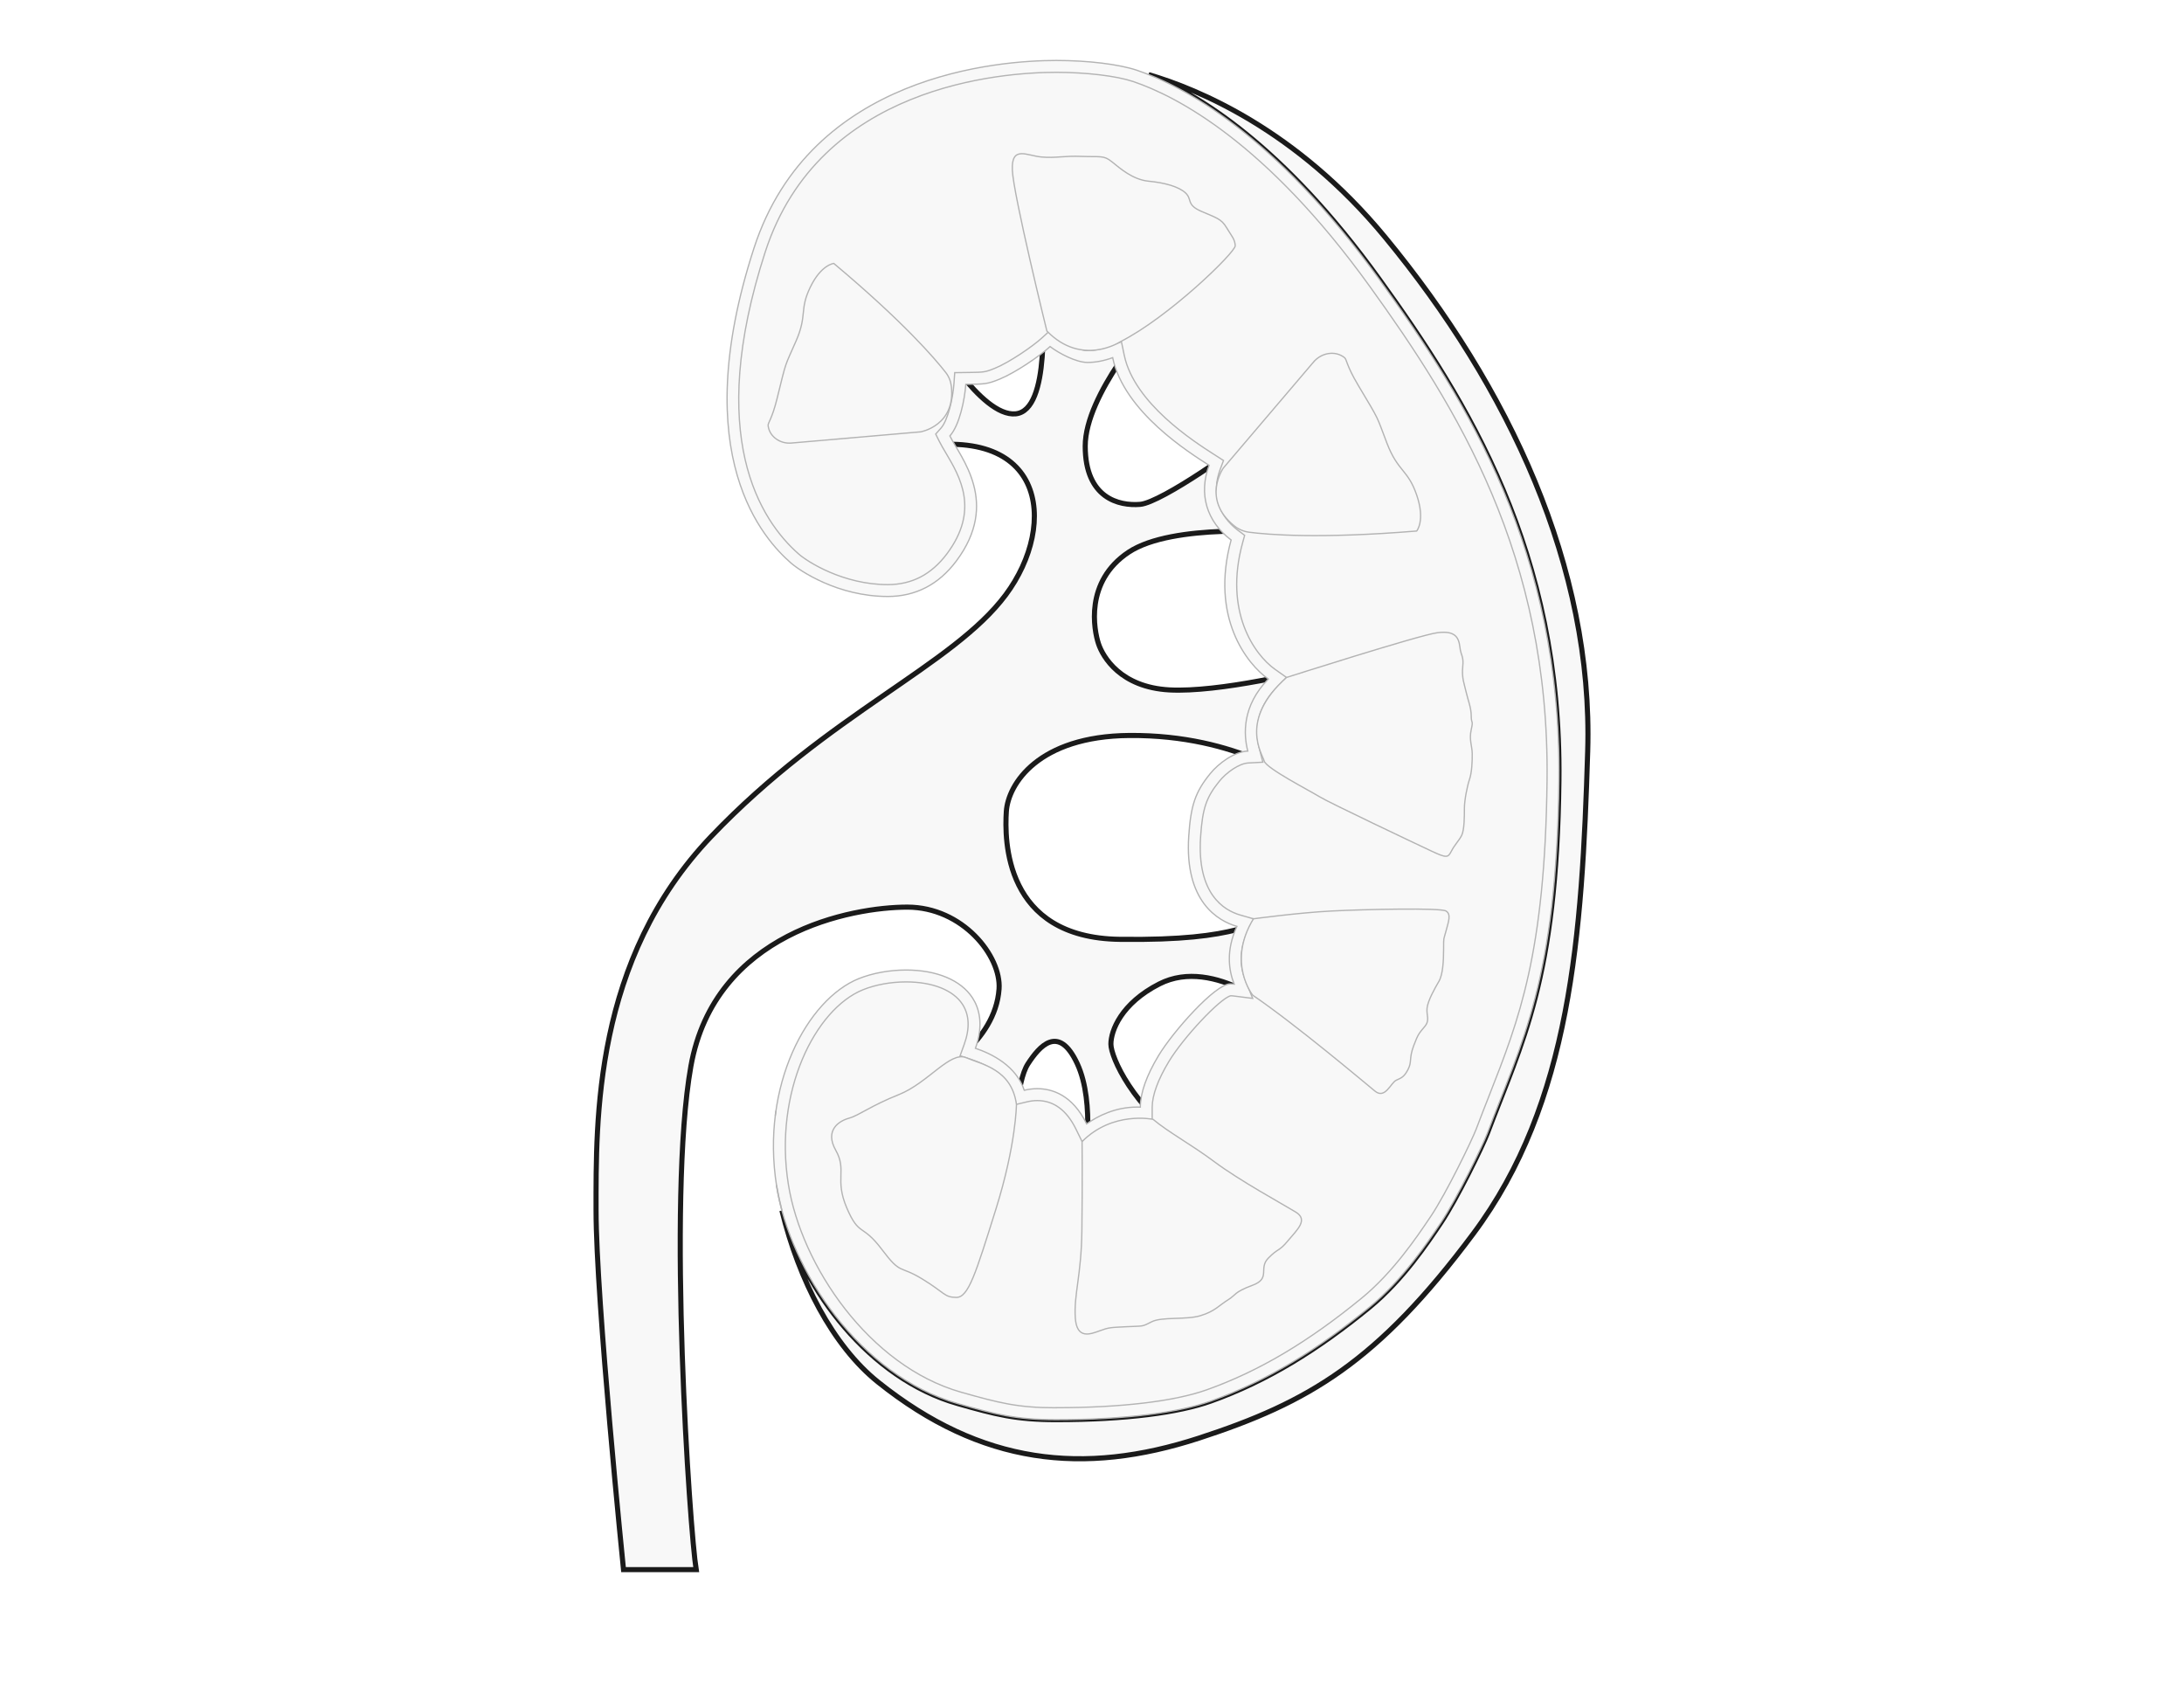
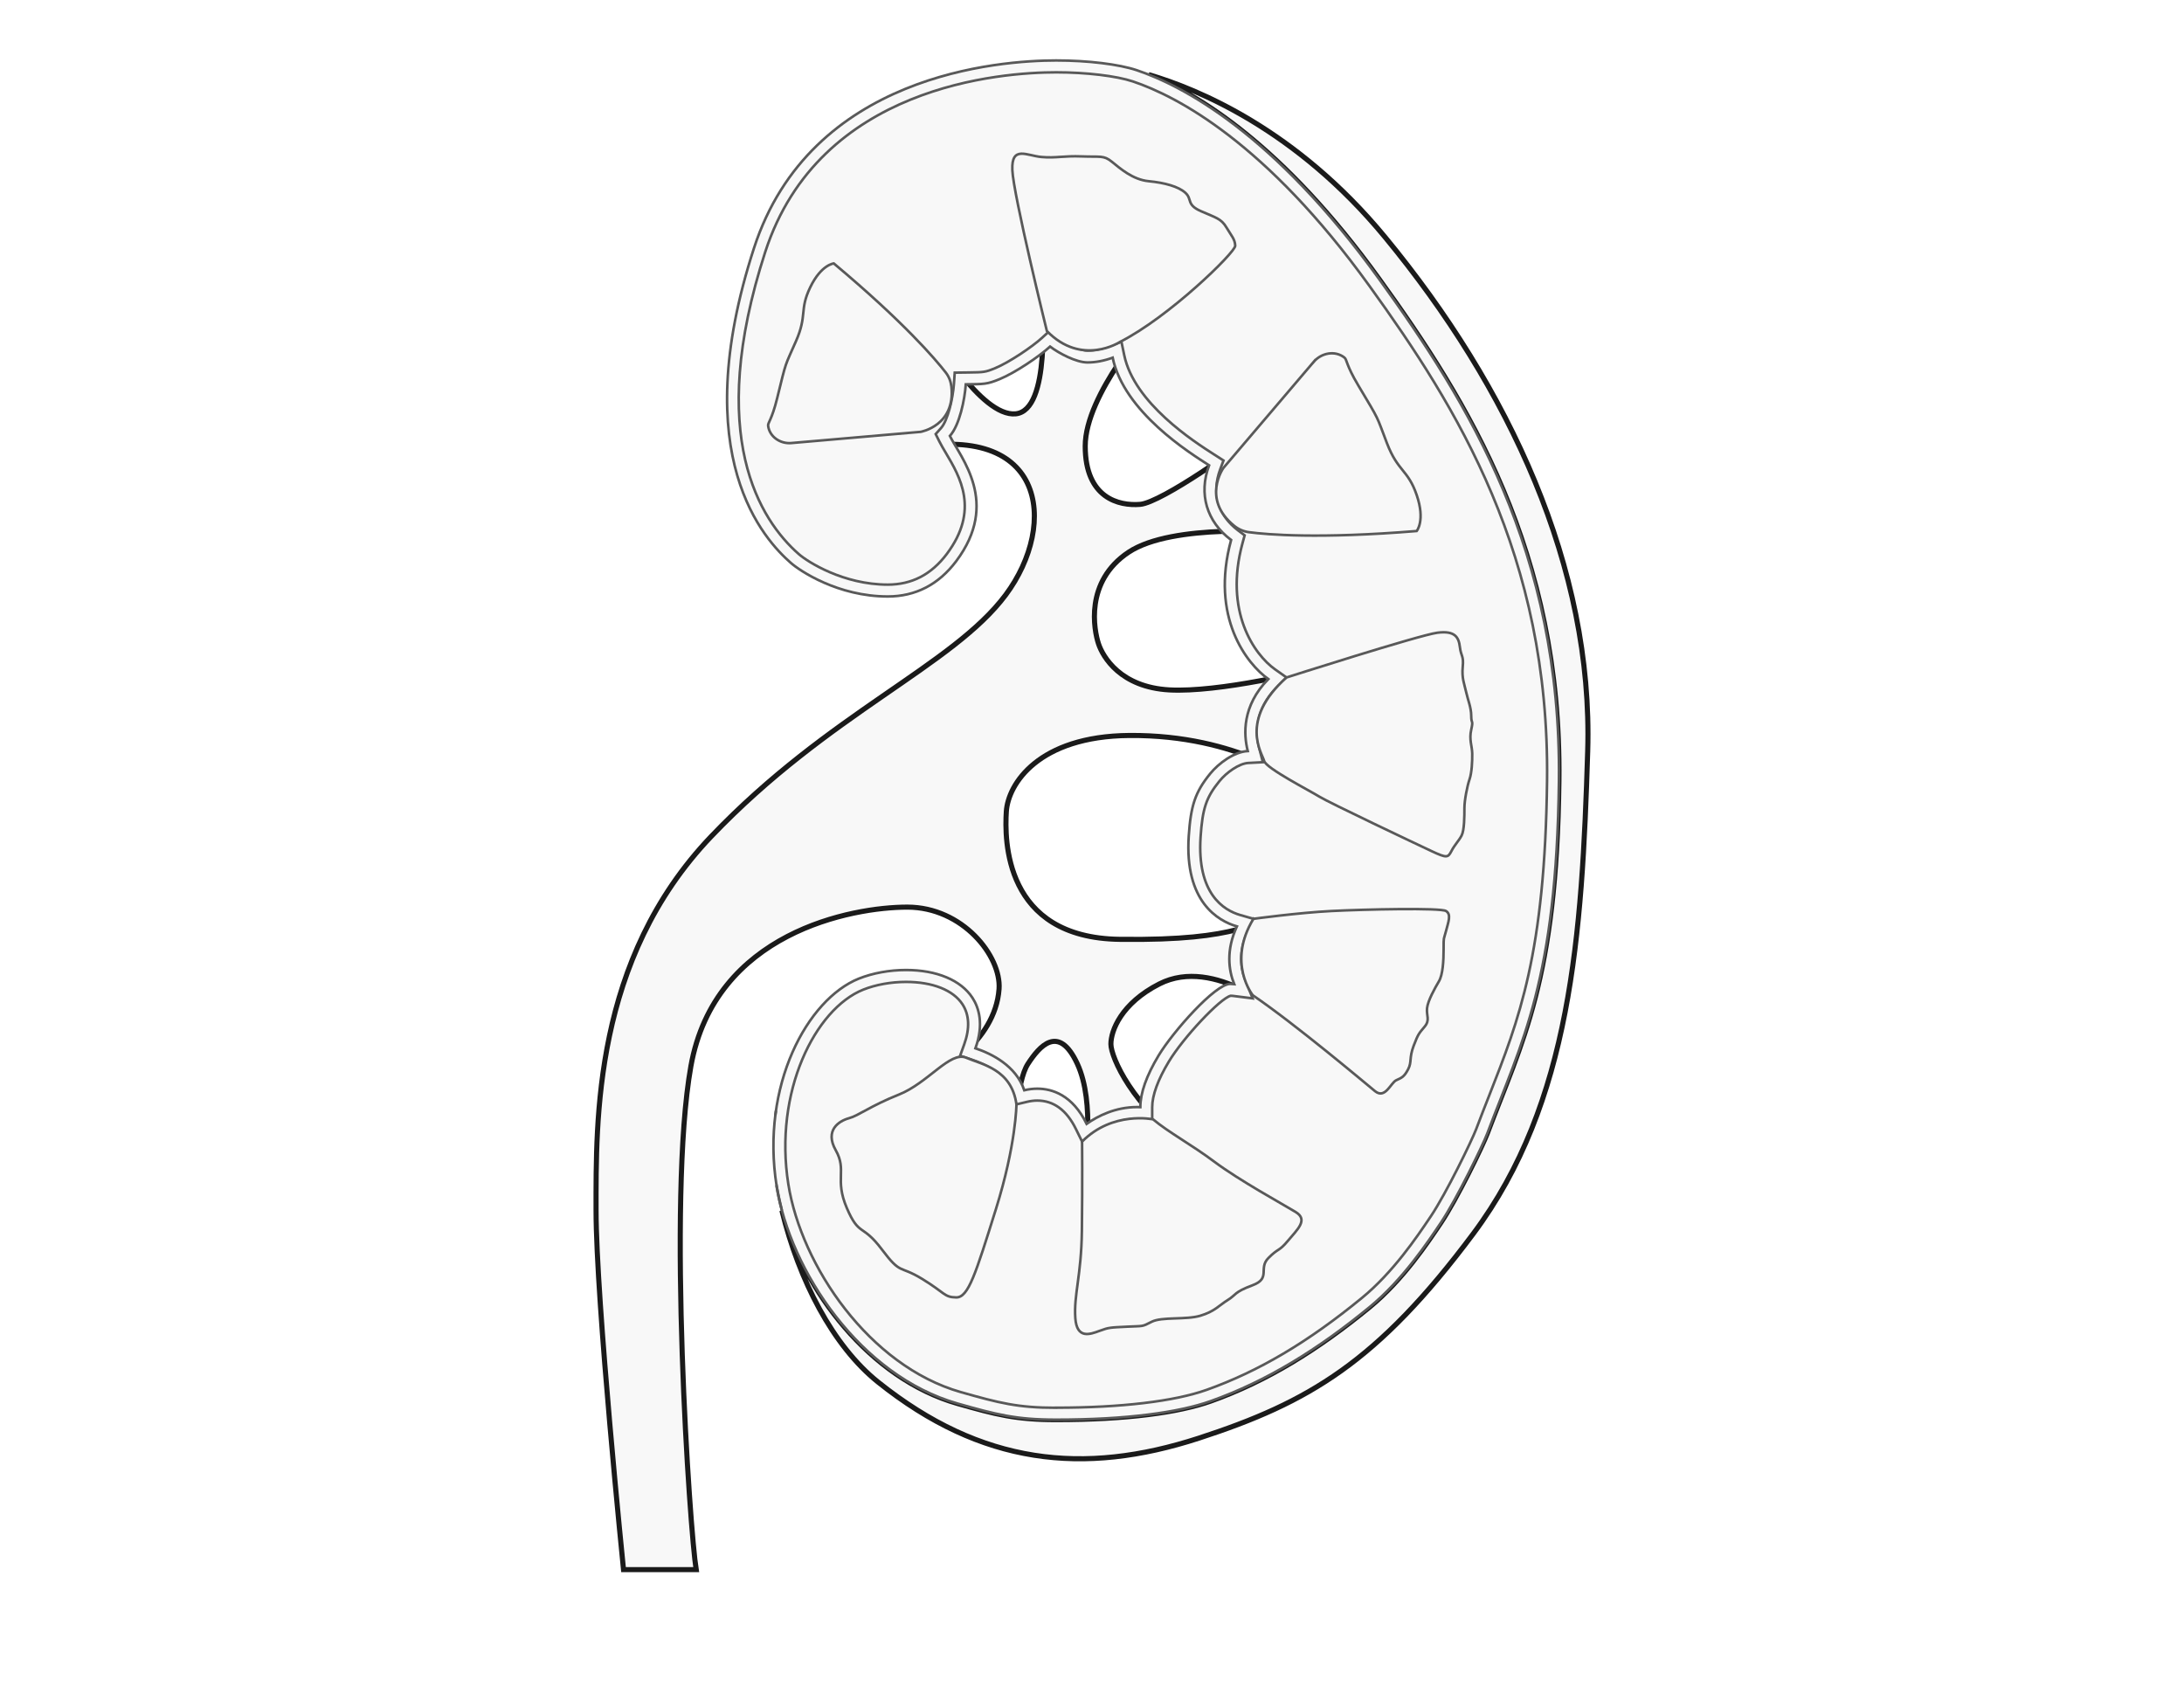
<svg xmlns="http://www.w3.org/2000/svg" id="LK" viewBox="0 0 855.71 663.54">
  <defs>
    <style>
      /* Simplified minimal style (PI request): interior compartments are no
         longer color-differentiated -- all near-white. Only the true outer
         silhouette (capsule ring cls-7 + pelvis/ureter cls-3, the two shapes
         whose own boundary reaches the actual kidney/ureter outline, per
         pixel-footprint analysis against the rendered raster) keeps a bold
         dark outline; purely internal divisions (pyramids cls-1/cls-2, the
         two-tone body fill cls-5/cls-6, fine line paths cls-4) get a thin,
         light-gray line instead. */
      .cls-1, .cls-2, .cls-4, .cls-5, .cls-6 {
        fill: #f8f8f8;
-         stroke: #b3b3b3;
-         stroke-width: .5px;
+         stroke: #595959;
+         stroke-width: 1px;
        stroke-miterlimit: 10;
      }

      .cls-3, .cls-7 {
        fill: #f8f8f8;
        stroke: #1a1a1a;
        stroke-width: 2px;
        stroke-miterlimit: 10;
      }
    </style>
  </defs>
  <path class="cls-3" d="M365.29,130.14s18.99,33.38,32.68,31.99c13.69-1.39,10.61-41.17,9.92-49.52,0,0,20.64,17.63,43.28,12.94,0,0-25.97,28.86-25.97,49.24s13.19,23.51,21.53,22.81c8.33-.7,40.76-23.46,44.73-28.06,0,0-10.56,24.84,11.02,39.15,0,0-42.91-3.87-60.27,7.65-17.36,11.52-13.54,30.65-11.81,35.87,1.74,5.22,8.68,17.04,27.78,18.09,19.1,1.04,54.13-7.15,62.36-9.92,0,0-14.77,22.63-10.88,46.82,0,0-24-19.39-67.2-19.05-35.58.28-47.48,19.01-48.17,29.79-.69,10.78-1.04,49.48,44.44,50.08,49.15.65,50.48-7.68,67.11-8.94,0,0-15.76,17.3-3.41,39,0,0-26.43-23.67-48.18-12.59-14.97,7.63-18.99,18.36-18.99,23.57s8.73,24.76,30.13,39.48c0,0-22.51-10.33-40.6,9.16,0,0,4.57-25.34-2.72-40.99-7.29-15.65-14.83-6.82-19.34.14s-5.03,27.25-5.84,33.39c0,0,1.45-18.95-30.52-29.36,0,0,23.58-12.14,25.07-33.41.9-12.91-14.32-32.07-35.94-32.07s-75.43,9.84-84.81,62.36c-9.37,52.52-.35,182.6,2.08,197.2h-28.47s-10.76-105.56-10.76-140.77-1.04-98.17,45.14-146.51c46.18-48.34,94.59-66.78,115.35-94.6,20.76-27.82,16.13-70.04-42.54-56.37,0,0,22.13-22.23,13.8-46.57Z" />
  <path class="cls-7" d="M542.64,92.86c-34.76-42.13-73.44-58.01-92.61-63.62,18.92,7.5,52.35,27.43,90.35,80.15,34.62,48.02,71.46,106.77,70.42,196.52-.91,78.31-14.51,102.11-28.07,138.14-1.76,4.68-11.95,25.7-18.27,35.1-4.94,7.36-14.79,22.26-27.94,33.03-20.11,16.48-40.09,28.9-62.17,36.75-12.51,4.45-33.01,7.27-60.57,7.27-15.79,0-23.55-2.04-38.59-6.32-34.56-9.84-60.36-44.48-68.83-75.62,6.68,27.3,19.93,53.02,37.7,67.24,40.45,32.36,80.43,36.67,125.7,21.94,43.04-14,69.94-29.78,107.45-80.04,38.36-51.4,42.66-116.94,44.86-189.02,2.21-72.08-30.89-142.68-79.43-201.52Z" />
  <path class="cls-5" d="M610.8,305.91c-.92,78.3-14.51,102.1-28.06,138.14-1.77,4.68-11.95,25.7-18.27,35.11-4.96,7.35-14.8,22.25-27.95,33.02-20.1,16.48-40.09,28.9-62.17,36.76-12.51,4.45-33.02,7.27-60.58,7.27-15.77,0-23.53-2.05-38.58-6.32-38.14-10.86-65.62-51.96-70.9-85.18-6.29-39.52,12.1-73.21,32.18-81.29,5.43-2.17,12.01-3.38,18.53-3.38,12.01,0,21.5,3.97,26.01,10.88,2.46,3.79,4.6,10.24,1.17,19.79,6.25,2.08,15.92,6.79,19.14,16.44,1.72-.41,3.43-.62,5.1-.62,5.79,0,13.77,2.43,19.33,13.79,4.48-3.15,11.31-6.58,19.76-6.58.43,0,.85.02,1.28.03,0-5.55,2.41-12.36,7.17-20.25,5.53-9.21,22.16-28.05,28.06-28.05.51,0,1.02.02,1.54.08-2.15-5.4-3.27-13.21,1.07-22.6-7.4-2.13-20.58-9.7-18.87-35.37.8-11.92,2.49-17.22,8.42-24.49,3.23-3.99,9.35-8.55,14.71-8.83-1.67-6.52-2.28-17.68,8.04-28.21-8.26-5.84-22.88-24.08-14.57-54.49-9.62-7.24-12.8-18.05-8.63-29.25-7.48-4.81-33.33-20.86-37.78-42.18-3.4,1.25-6.71,1.87-9.85,1.87-4.53,0-11.29-3.64-14.67-6.22-4.27,3.91-13.67,10.24-19.68,12.72-5.02,2.08-6.15,1.99-13.34,2.08-.43,6.01-2.45,15.97-6.24,20.22,4.28,8.63,19.71,26.08,2.49,49.04-3.46,4.6-7.43,8.06-11.92,10.37-4.48,2.31-9.45,3.48-14.9,3.48-19.6,0-34.51-10.09-37.99-13.16-10.06-8.83-41.06-41.31-14.44-123.3,22.16-68.24,96.26-73.54,118.43-73.54,12.46,0,24.55,1.48,31.56,3.82,17.74,5.97,53.67,24.54,94.98,81.86,34.63,48.02,71.47,106.76,70.42,196.52Z" />
  <path class="cls-6" d="M413.77,551.55c-15.02,0-22.29-1.88-37.32-6.14-35.81-10.2-62.48-49.41-67.57-81.43-5.77-36.24,10.51-68.68,29.32-76.24,4.92-1.96,10.89-3.04,16.79-3.04,10.41,0,18.48,3.2,22.12,8.77,2.69,4.15,2.93,9.43.68,15.68l-1.61,4.48,4.52,1.51c4.91,1.64,13.55,5.57,16.19,13.5l1.35,4.04,4.14-.99c1.38-.33,2.74-.5,4.03-.5,6.42,0,11.52,3.76,15.16,11.18l2.4,4.89,4.46-3.13c3.72-2.62,9.7-5.73,17.08-5.73.37,0,.73.01,1.1.03l4.83.18v-4.83c0-4.62,2.25-10.79,6.51-17.85,5.68-9.44,20.07-24.75,24.23-25.8.27,0,.54.01.81.04l7.81.98-2.91-7.31c-2.39-6-2.06-12.37.97-18.93l2.27-4.92-5.21-1.5c-6.43-1.85-17-8.29-15.52-30.59.76-11.21,2.21-15.5,7.38-21.86,2.72-3.36,7.7-6.94,11.34-7.12l5.68-.3-1.42-5.51c-1.56-6.07-1.63-15.13,6.86-23.8l3.82-3.9-4.46-3.15c-8.18-5.79-20.08-22.73-12.77-49.47l.83-3.05-2.52-1.9c-7.93-5.97-10.51-14.68-7.07-23.91l1.31-3.51-3.8-2.44c-7.71-4.94-31.17-19.97-35.09-38.8l-1.1-5.27-5.06,1.86c-2.87,1.05-5.64,1.59-8.24,1.59-2.91,0-8.58-2.78-11.85-5.27l-3.09-2.36-2.87,2.63c-3.87,3.54-12.9,9.62-18.31,11.85-3.94,1.63-4.44,1.64-10.54,1.72l-5.36.07-.3,4.26c-.44,6.15-2.5,14.58-5.07,17.45l-2.09,2.35,1.4,2.82c.68,1.38,1.58,2.89,2.53,4.49,5.63,9.48,13.33,22.47.41,39.69-3.02,4.01-6.5,7.05-10.33,9.03-3.8,1.96-8.1,2.96-12.77,2.96-17.4,0-31.39-8.89-34.92-12-14.98-13.15-36.59-46-13.09-118.38,21.19-65.25,92.62-70.33,114-70.33,11.78,0,23.59,1.41,30.08,3.58,17.21,5.8,52.15,23.92,92.68,80.17,34.19,47.41,70.58,105.4,69.55,193.74-.8,67.71-10.95,93.56-22.71,123.48-1.67,4.25-3.37,8.57-5.06,13.07-1.64,4.32-11.68,25.07-17.77,34.15l-.46.68c-5.02,7.45-14.36,21.32-26.58,31.33-21.1,17.3-40.41,28.73-60.78,35.98-12.69,4.52-33.65,7-59.02,7Z" />
  <path class="cls-4" d="M304.29,464.71c.5,3.13,1.19,6.32,2.07,9.56-.81-3.3-1.52-6.62-2.13-9.94.02.13.03.26.05.39Z" />
  <path class="cls-4" d="M303.8,436.81c.08-.56.16-1.1.23-1.65-.08.55-.16,1.09-.23,1.65Z" />
  <path class="cls-4" d="M303.78,436.96s0,.04,0,.06c0-.07.01-.14.02-.21,0,.05-.01.1-.02.15Z" />
  <path class="cls-2" d="M514.7,141.78l-35.38,41.58s-8.64,12.16,4.21,22.62c1.68,1.37,3.7,2.25,5.84,2.53,7.1.93,27.4,2.68,65.7-.46,0,0,3.45-4.04,0-14.11s-7.33-9.06-11.65-20.3c-4.31-11.24-2.59-8.17-11.22-22.62-4.93-8.26-4.37-10.08-5.47-10.95-3.66-2.86-9.01-1.83-12.03,1.72Z" />
  <path class="cls-1" d="M310.05,173.58l50.69-4.39s13.69-2.4,12.02-17.75c-.22-2.01-.98-3.92-2.21-5.5-4.1-5.27-16.41-19.72-43.86-42.73,0,0-4.93.42-9.24,9.36-4.31,8.94-1.07,10.81-5.57,21.08-4.5,10.28-3.64,7.11-7.38,22.35-2.14,8.7-3.71,9.54-3.54,10.84.56,4.3,4.77,7.12,9.1,6.74Z" />
  <path class="cls-2" d="M410.17,129.68s-13.15-53.39-13.53-63.09c-.38-9.7,5.7-5.58,11.41-5.08,5.71.51,8.52-.52,15.84-.23,7.32.28,8.51-.52,11.73,2.08,3.22,2.6,8.22,7.04,14.43,7.63,6.21.59,11.73,2.08,14.44,4.59,2.71,2.51.23,4.61,6.09,7.17,5.86,2.56,7.9,2.92,9.93,6.33,2.03,3.4,3.38,4.66,3.46,7.21.07,2.55-25.93,27.95-45.14,37.67,0,0-14.95,9.81-28.66-4.28Z" />
  <path class="cls-2" d="M504.08,265.42s51.93-16.58,59.04-17.52c7.1-.94,8.43,1.88,8.88,5.63s1.55,3.28,1.11,7.74.67,6.8,1.33,9.84c.67,3.05,2,6.09,2,9.38s.89,1.41,0,5.39c-.89,3.98.35,6.33.39,9.38.05,3.05-.17,7.5-1.06,10.08s-2,8.2-2,11.25,0,8.67-1.11,10.78c-1.11,2.11-2.66,3.52-3.99,6.09s-1.78,2.81-7.77,0c-5.99-2.81-40.17-18.99-43.94-21.33s-20.92-11.14-21.65-13.99-10.05-15.93,8.77-32.72Z" />
  <path class="cls-2" d="M491.13,359.98s17.64-2.4,30.61-3.06c12.98-.66,42.64-1.31,44.81,0,2.16,1.31.93,4.27,0,7.88-.93,3.61-.93,1.97-.93,6.89s-.31,10.18-1.85,12.8c-1.55,2.63-4.33,7.55-4.64,10.5s1.24,4.6-.93,7.22c-2.16,2.63-2.47,2.63-4.33,7.55-1.85,4.92-.62,6.24-2.16,9.19-1.55,2.95-2.47,3.28-4.64,4.27s-4.33,7.55-8.34,4.27-31.2-26.22-47.89-37.57c0,0-10.25-12.78.28-29.95Z" />
  <path class="cls-2" d="M423.97,447.26s.16,15.46-.08,34.95c-.22,17.65-3.21,25.05-2.57,34.2.58,8.39,5.83,6.35,9.54,4.99,3.71-1.36,4.03-1.28,10.73-1.62,6.69-.34,5.63.12,9.64-1.92,4.02-2.04,13.39-.68,19.08-2.38,5.69-1.7,7.36-4.08,10.71-6.13,3.35-2.04,2.34-3.06,9.71-5.79,7.36-2.72,2.2-6.58,6.22-10.66,4.02-4.08,4.02-2.38,7.7-6.81,3.68-4.42,8.03-8.17,3.01-11.23-5.02-3.06-22-12.33-31.91-19.74-8.98-6.71-17.91-11.49-23.96-16.57,0,0-15.82-3.39-27.81,8.71Z" />
  <path class="cls-2" d="M398.25,432.67s-.1,15.72-8.04,41.04c-7.94,25.32-10.77,34.66-15.55,34.6s-4.3-1.73-13.41-7.28c-9.11-5.55-8.09-1.36-15.78-11.58-7.69-10.22-8.83-4.84-13.69-16.19-4.86-11.35.14-14.69-4.32-22.59-4.47-7.9,1.31-11.51,5.16-12.56,3.85-1.05,8.33-4.78,19.65-9.3,11.32-4.52,20.01-17.07,26.25-14.42,6.24,2.65,17.85,4.55,19.73,18.28Z" />
</svg>
